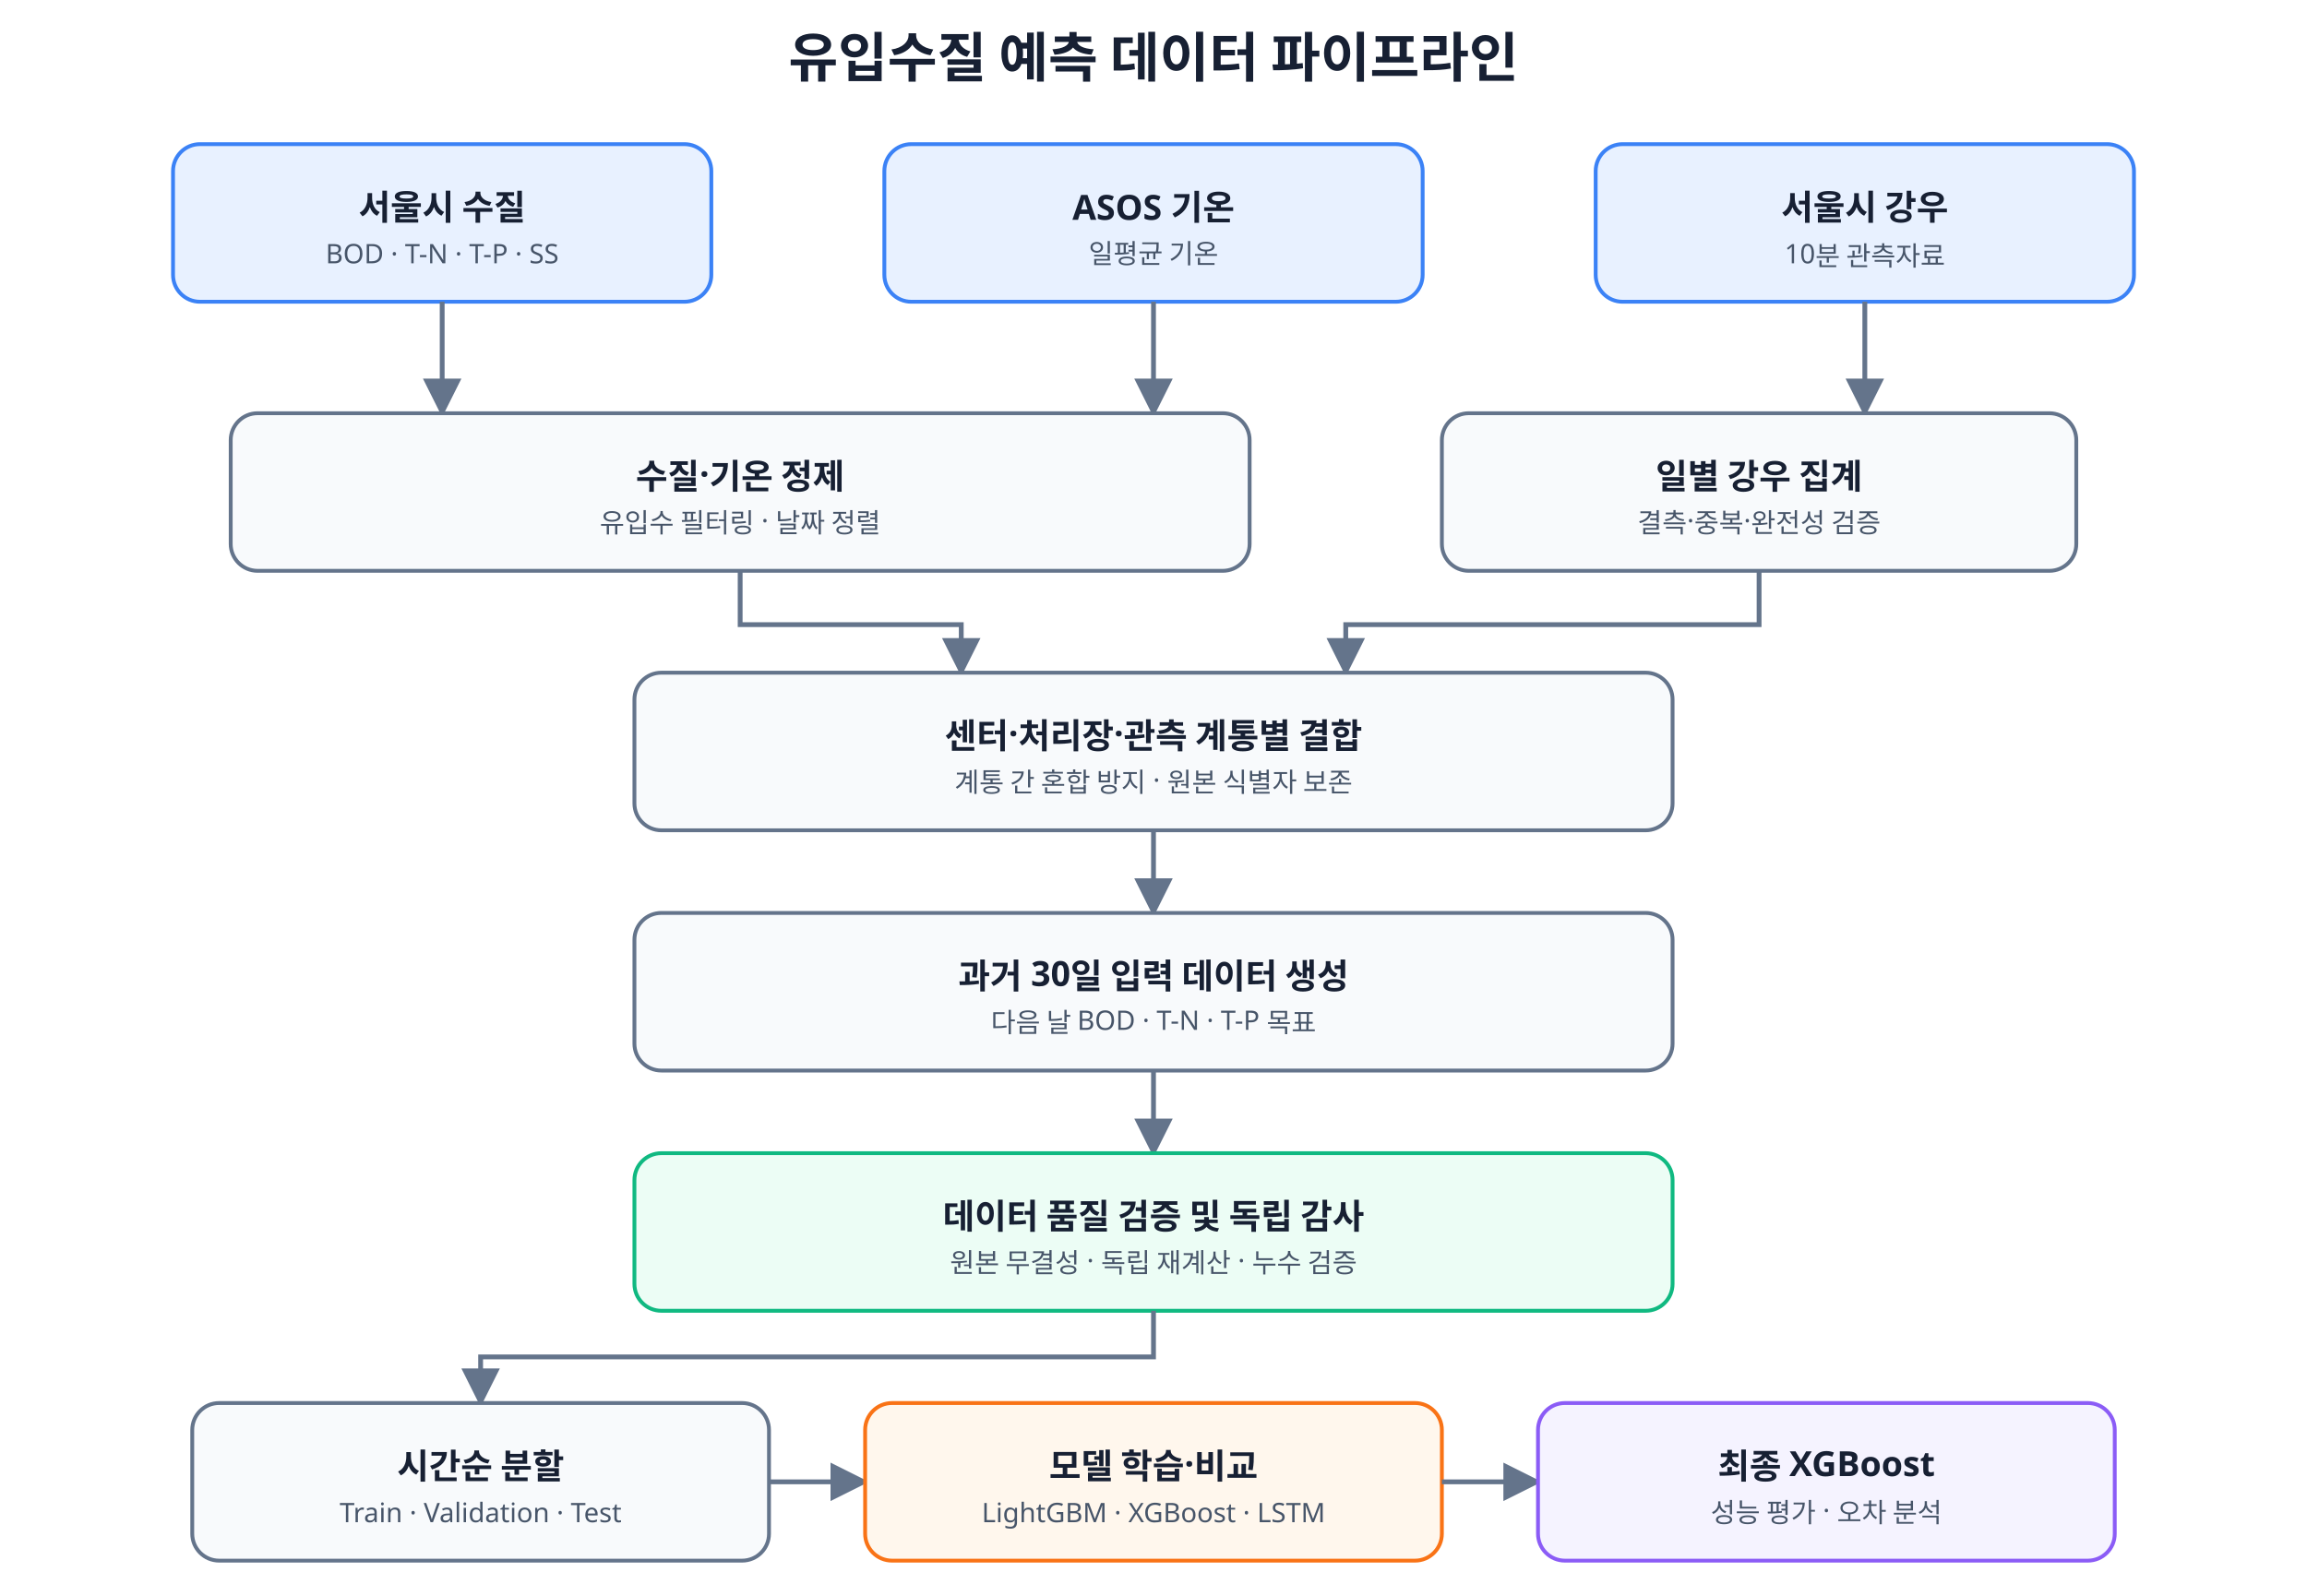
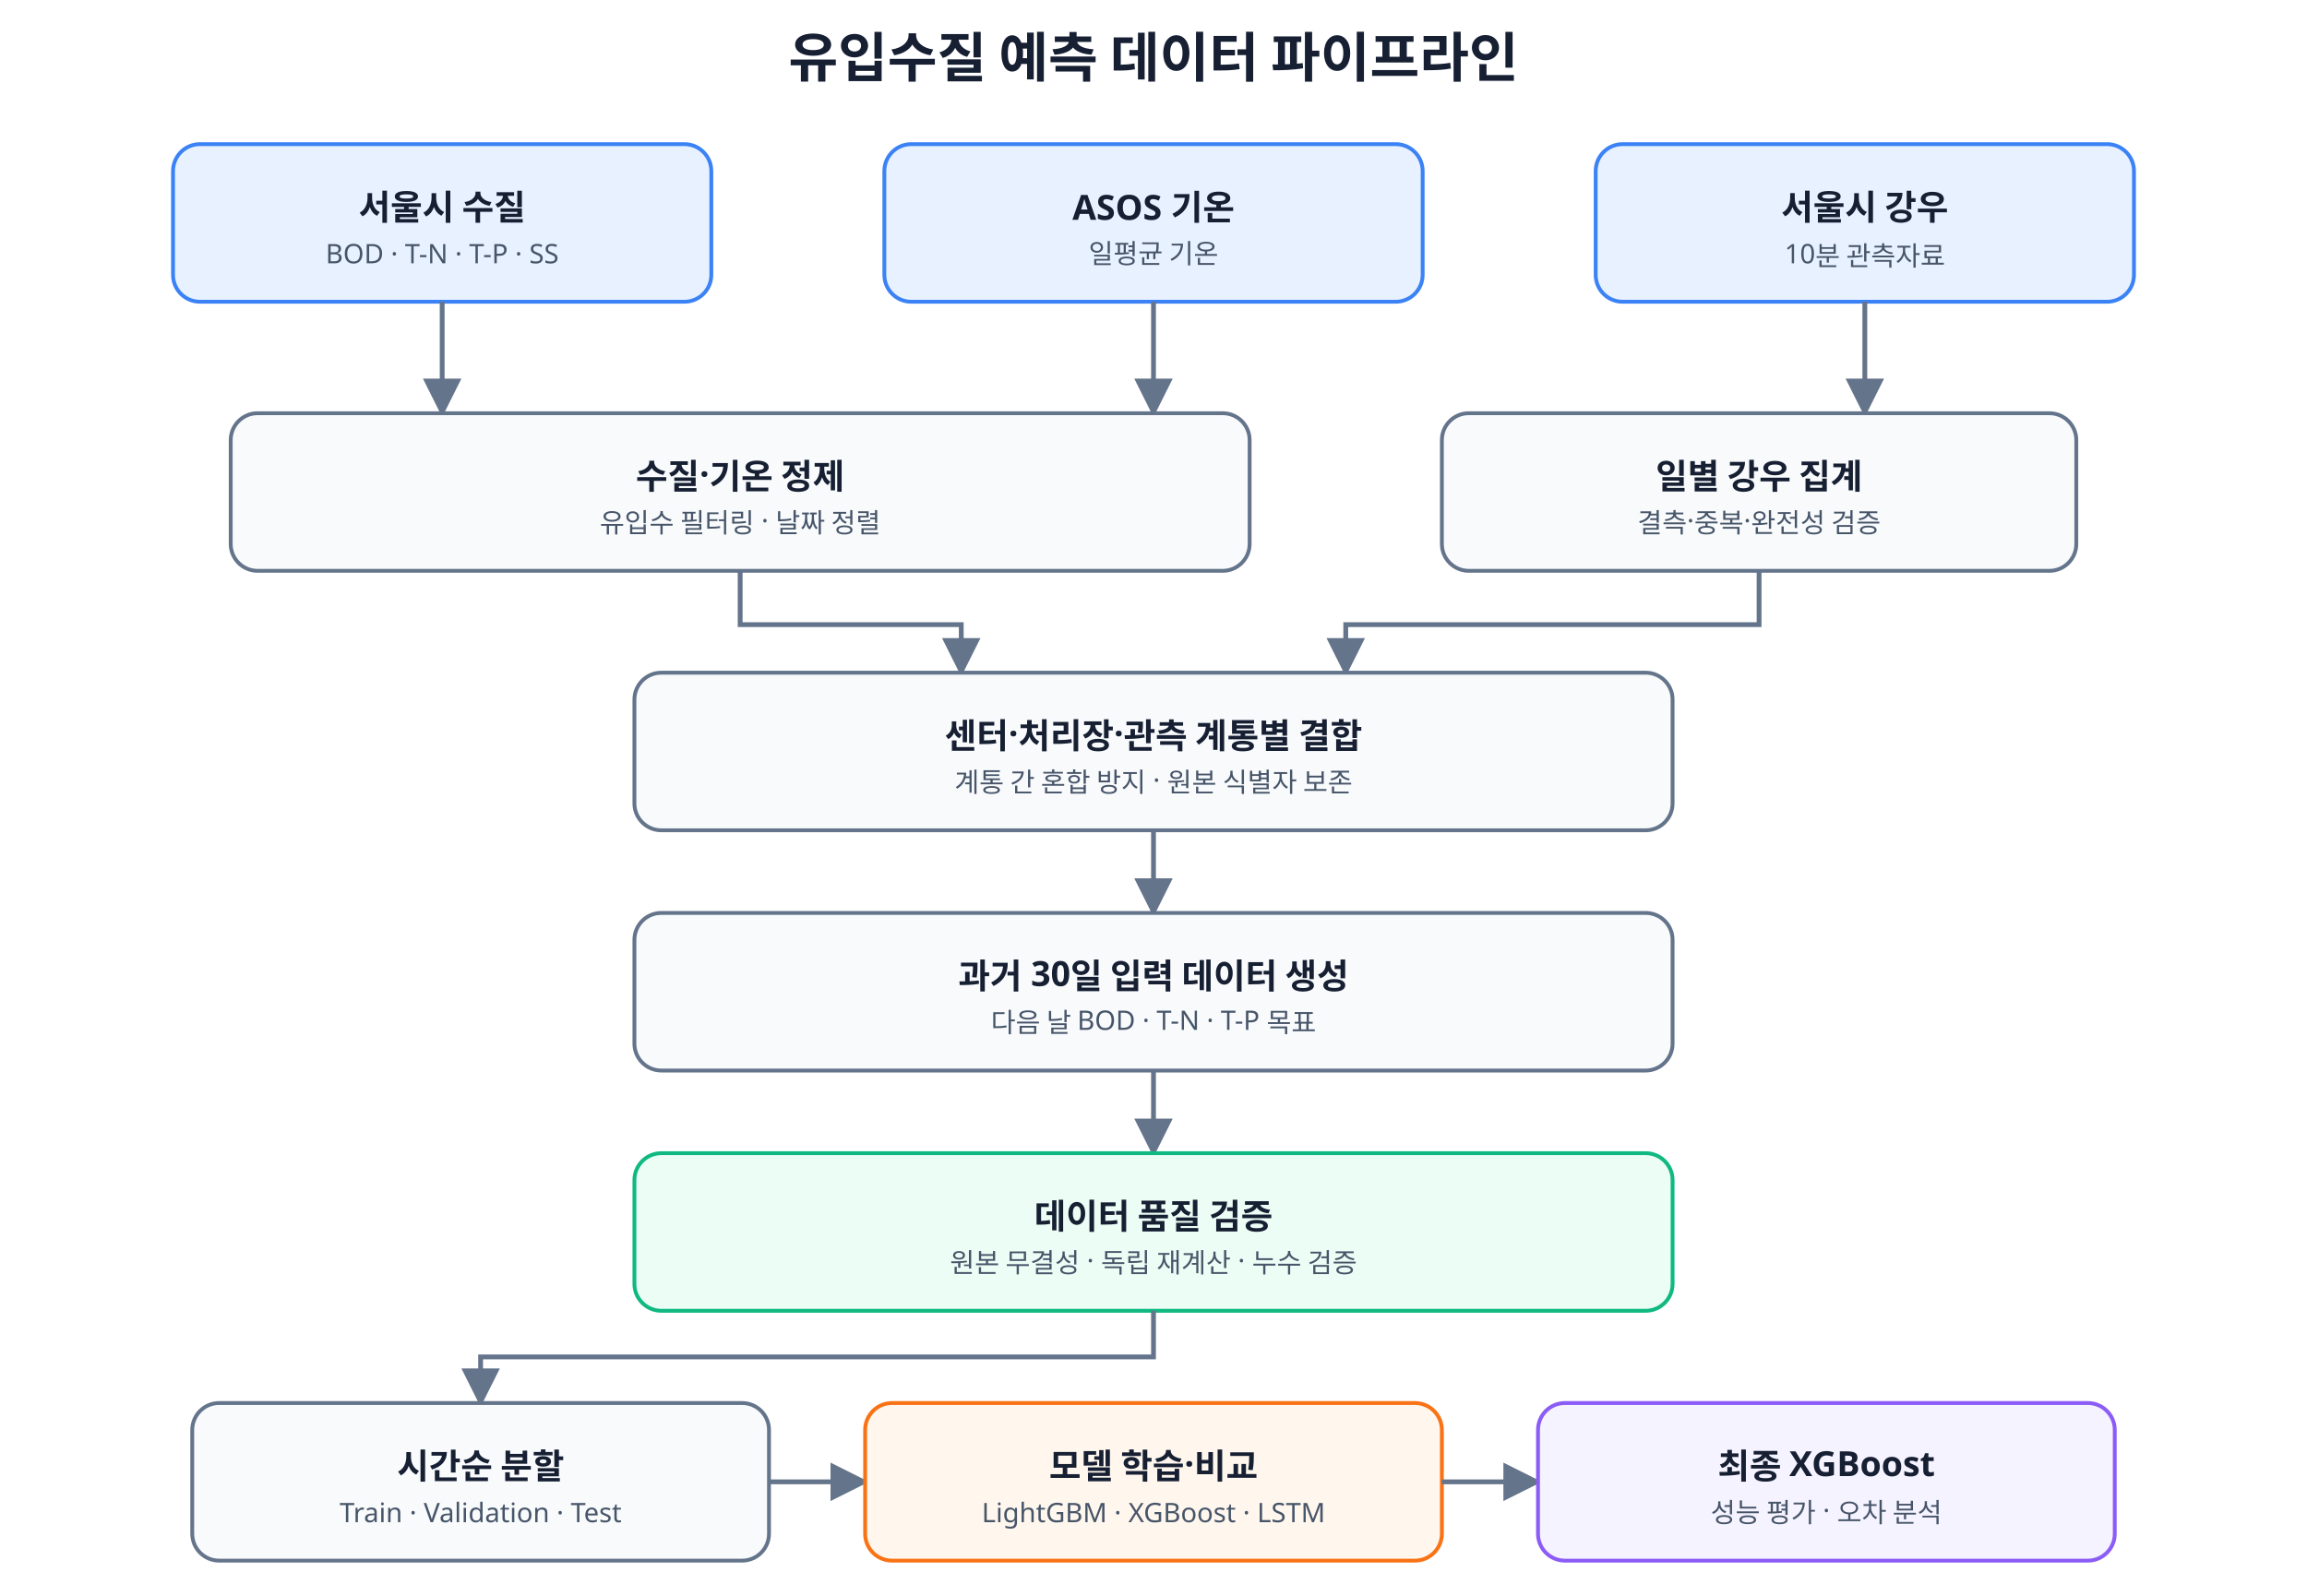
<svg xmlns="http://www.w3.org/2000/svg" width="1200" height="830" viewBox="0 0 1200 830" role="img" aria-labelledby="title desc">
  <defs>
    <marker id="arrow" viewBox="0 0 10 10" refX="9" refY="5" markerWidth="8" markerHeight="8" orient="auto">
      <path class="arrow-head" d="M 0 0 L 10 5 L 0 10 z" />
    </marker>
    <style>
      text { font-family: "Pretendard", "Noto Sans KR", "Malgun Gothic", sans-serif; fill: #172033; }
      .title { font-size: 28px; font-weight: 700; }
      .box { stroke-width: 2; rx: 14; ry: 14; }
      .source { fill: #e8f1ff; stroke: #3b82f6; }
      .process { fill: #f8fafc; stroke: #64748b; }
      .audit { fill: #ecfdf5; stroke: #10b981; }
      .model { fill: #fff7ed; stroke: #f97316; }
      .final { fill: #f5f3ff; stroke: #8b5cf6; }
      .label { font-size: 18px; font-weight: 650; text-anchor: middle; dominant-baseline: middle; }
      .sub { font-size: 14px; font-weight: 450; fill: #475569; text-anchor: middle; }
      .arrow { stroke: #64748b; stroke-width: 2.5; fill: none; marker-end: url(#arrow); }
      .arrow-head { fill: #64748b; }
      @media (prefers-color-scheme: dark) {
        text { fill: #f1f5f9; }
        .source { fill: #172554; stroke: #60a5fa; }
        .process { fill: #1e293b; stroke: #94a3b8; }
        .audit { fill: #052e2b; stroke: #34d399; }
        .model { fill: #431407; stroke: #fb923c; }
        .final { fill: #2e1065; stroke: #a78bfa; }
        .sub { fill: #cbd5e1; }
        .arrow { stroke: #94a3b8; }
        .arrow-head { fill: #94a3b8; }
      }
    </style>
  </defs>
  <text x="600" y="40" class="title" text-anchor="middle">유입수질 예측 데이터 파이프라인</text>
  <rect x="90" y="75" width="280" height="82" class="box source" />
  <text x="230" y="108" class="label">서울시 수질</text>
  <text x="230" y="137" class="sub">BOD · T-N · T-P · SS</text>
  <rect x="460" y="75" width="280" height="82" class="box source" />
  <text x="600" y="108" class="label">ASOS 기온</text>
  <text x="600" y="137" class="sub">일평균 기온</text>
  <rect x="830" y="75" width="280" height="82" class="box source" />
  <text x="970" y="108" class="label">서울시 강우</text>
  <text x="970" y="137" class="sub">10분 관측자료</text>
  <line x1="230" y1="157" x2="230" y2="215" class="arrow" />
  <line x1="600" y1="157" x2="600" y2="215" class="arrow" />
  <line x1="970" y1="157" x2="970" y2="215" class="arrow" />
  <rect x="120" y="215" width="530" height="82" class="box process" />
  <text x="385" y="248" class="label">수질·기온 정제</text>
  <text x="385" y="277" class="sub">유입수 필터링 · 날짜 정렬</text>
  <rect x="750" y="215" width="330" height="82" class="box process" />
  <text x="915" y="248" class="label">일별 강우 집계</text>
  <text x="915" y="277" class="sub">결측·중복·완전성 검증</text>
  <path d="M385 297 V325 H500 V350" class="arrow" />
  <path d="M915 297 V325 H700 V350" class="arrow" />
  <rect x="330" y="350" width="540" height="82" class="box process" />
  <text x="600" y="383" class="label">센터·처리장·관측 계통별 결합</text>
  <text x="600" y="412" class="sub">계통 간 혼합 방지 · 원본 식별자 보존</text>
  <line x1="600" y1="432" x2="600" y2="475" class="arrow" />
  <rect x="330" y="475" width="540" height="82" class="box process" />
  <text x="600" y="508" class="label">과거 30일 입력 데이터 생성</text>
  <text x="600" y="537" class="sub">다음 날 BOD · T-N · T-P 목표</text>
  <line x1="600" y1="557" x2="600" y2="600" class="arrow" />
  <rect x="330" y="600" width="540" height="82" class="box audit" />
-   <text x="600" y="633" class="label">데이터 품질 검증 및 독립 감사</text>
+   <text x="600" y="633" class="label">데이터 품질 검증</text>
  <text x="600" y="662" class="sub">원본 무결성 · 독립 재계산 · 누수 검증</text>
  <path d="M600 682 V706 H250 V730" class="arrow" />
  <rect x="100" y="730" width="300" height="82" class="box process" />
  <text x="250" y="763" class="label">시간순 분할</text>
  <text x="250" y="792" class="sub">Train · Validation · Test</text>
  <line x1="400" y1="771" x2="450" y2="771" class="arrow" />
  <rect x="450" y="730" width="300" height="82" class="box model" />
  <text x="600" y="763" class="label">모델 학습·비교</text>
  <text x="600" y="792" class="sub">LightGBM · XGBoost · LSTM</text>
  <line x1="750" y1="771" x2="800" y2="771" class="arrow" />
  <rect x="800" y="730" width="300" height="82" class="box final" />
  <text x="950" y="763" class="label">최종 XGBoost</text>
  <text x="950" y="792" class="sub">성능 평가 · 오차 분석</text>
</svg>
